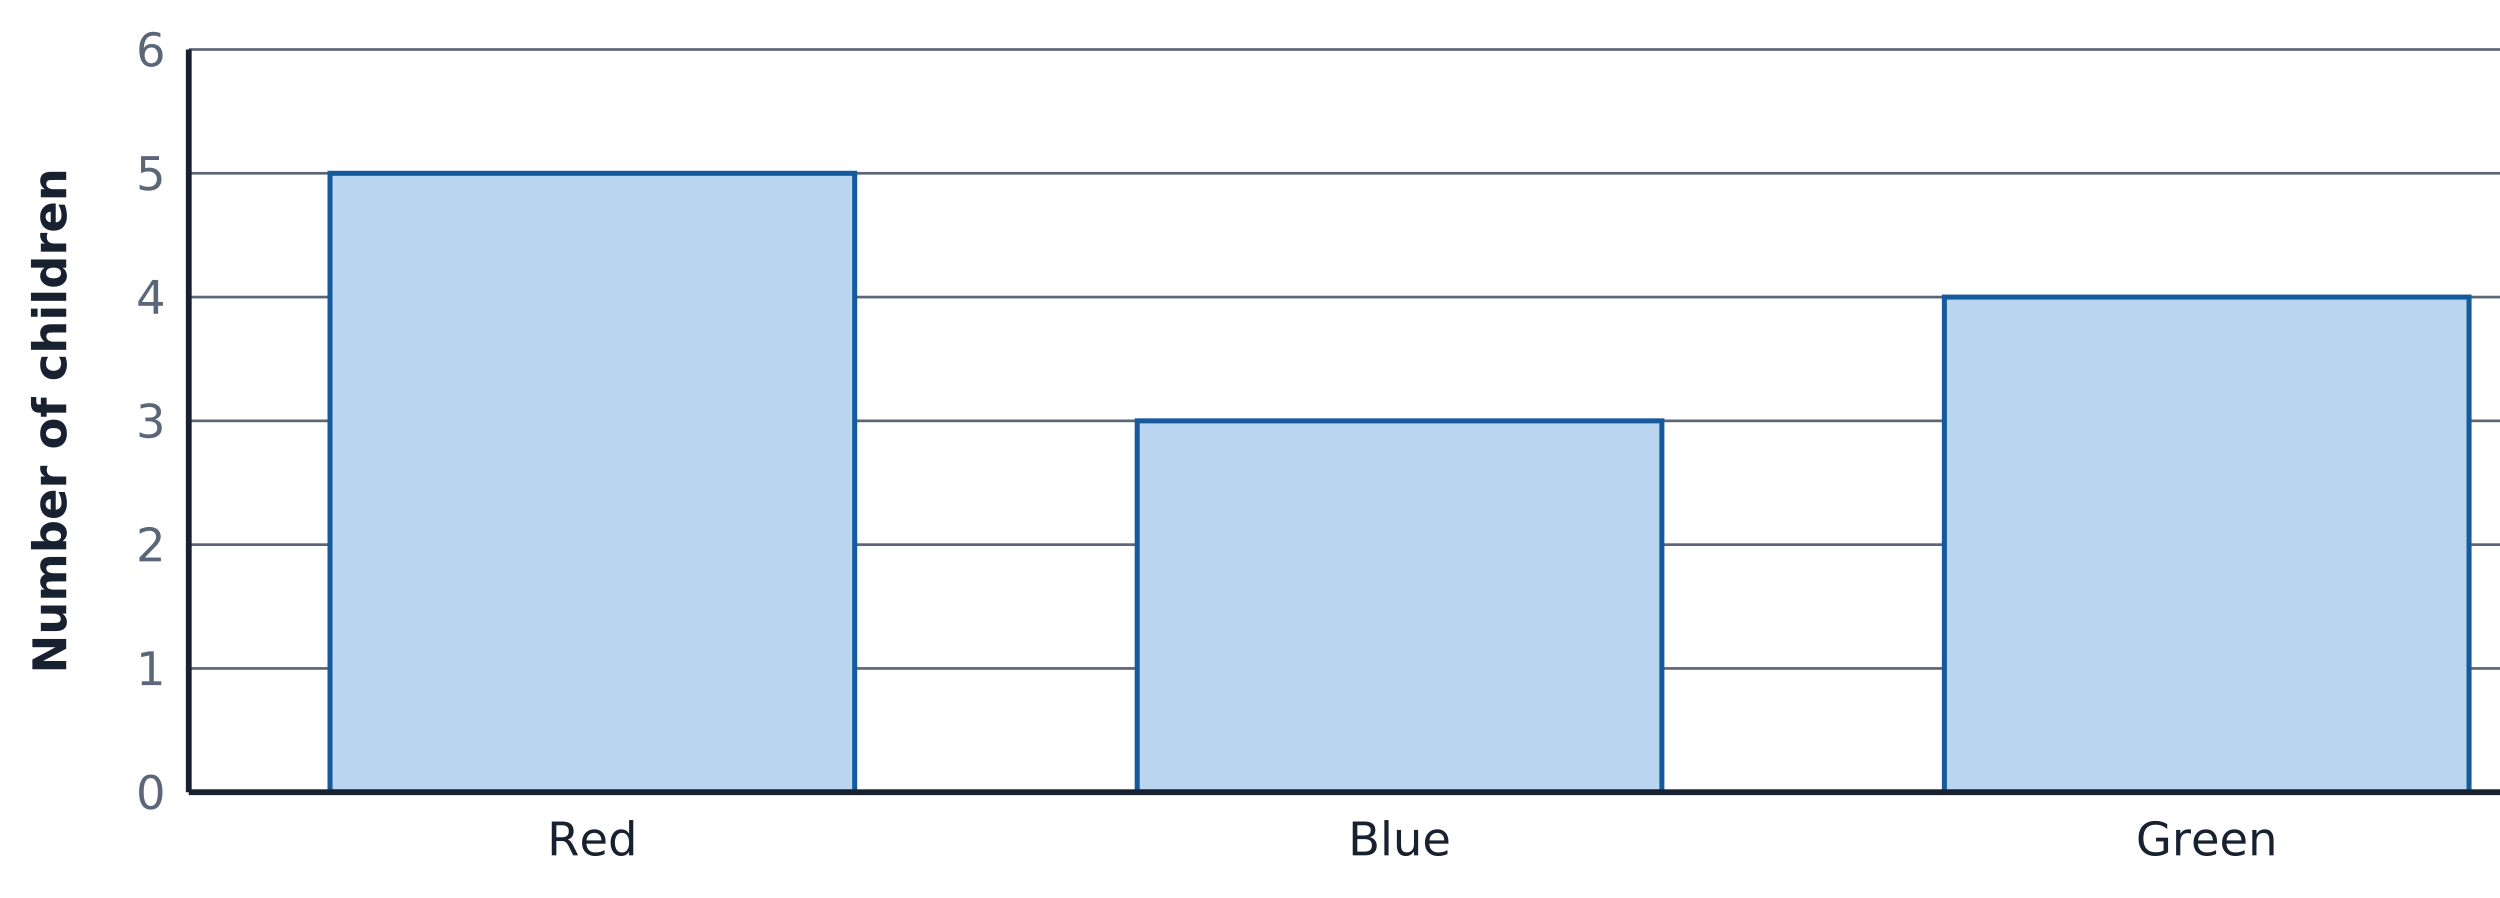
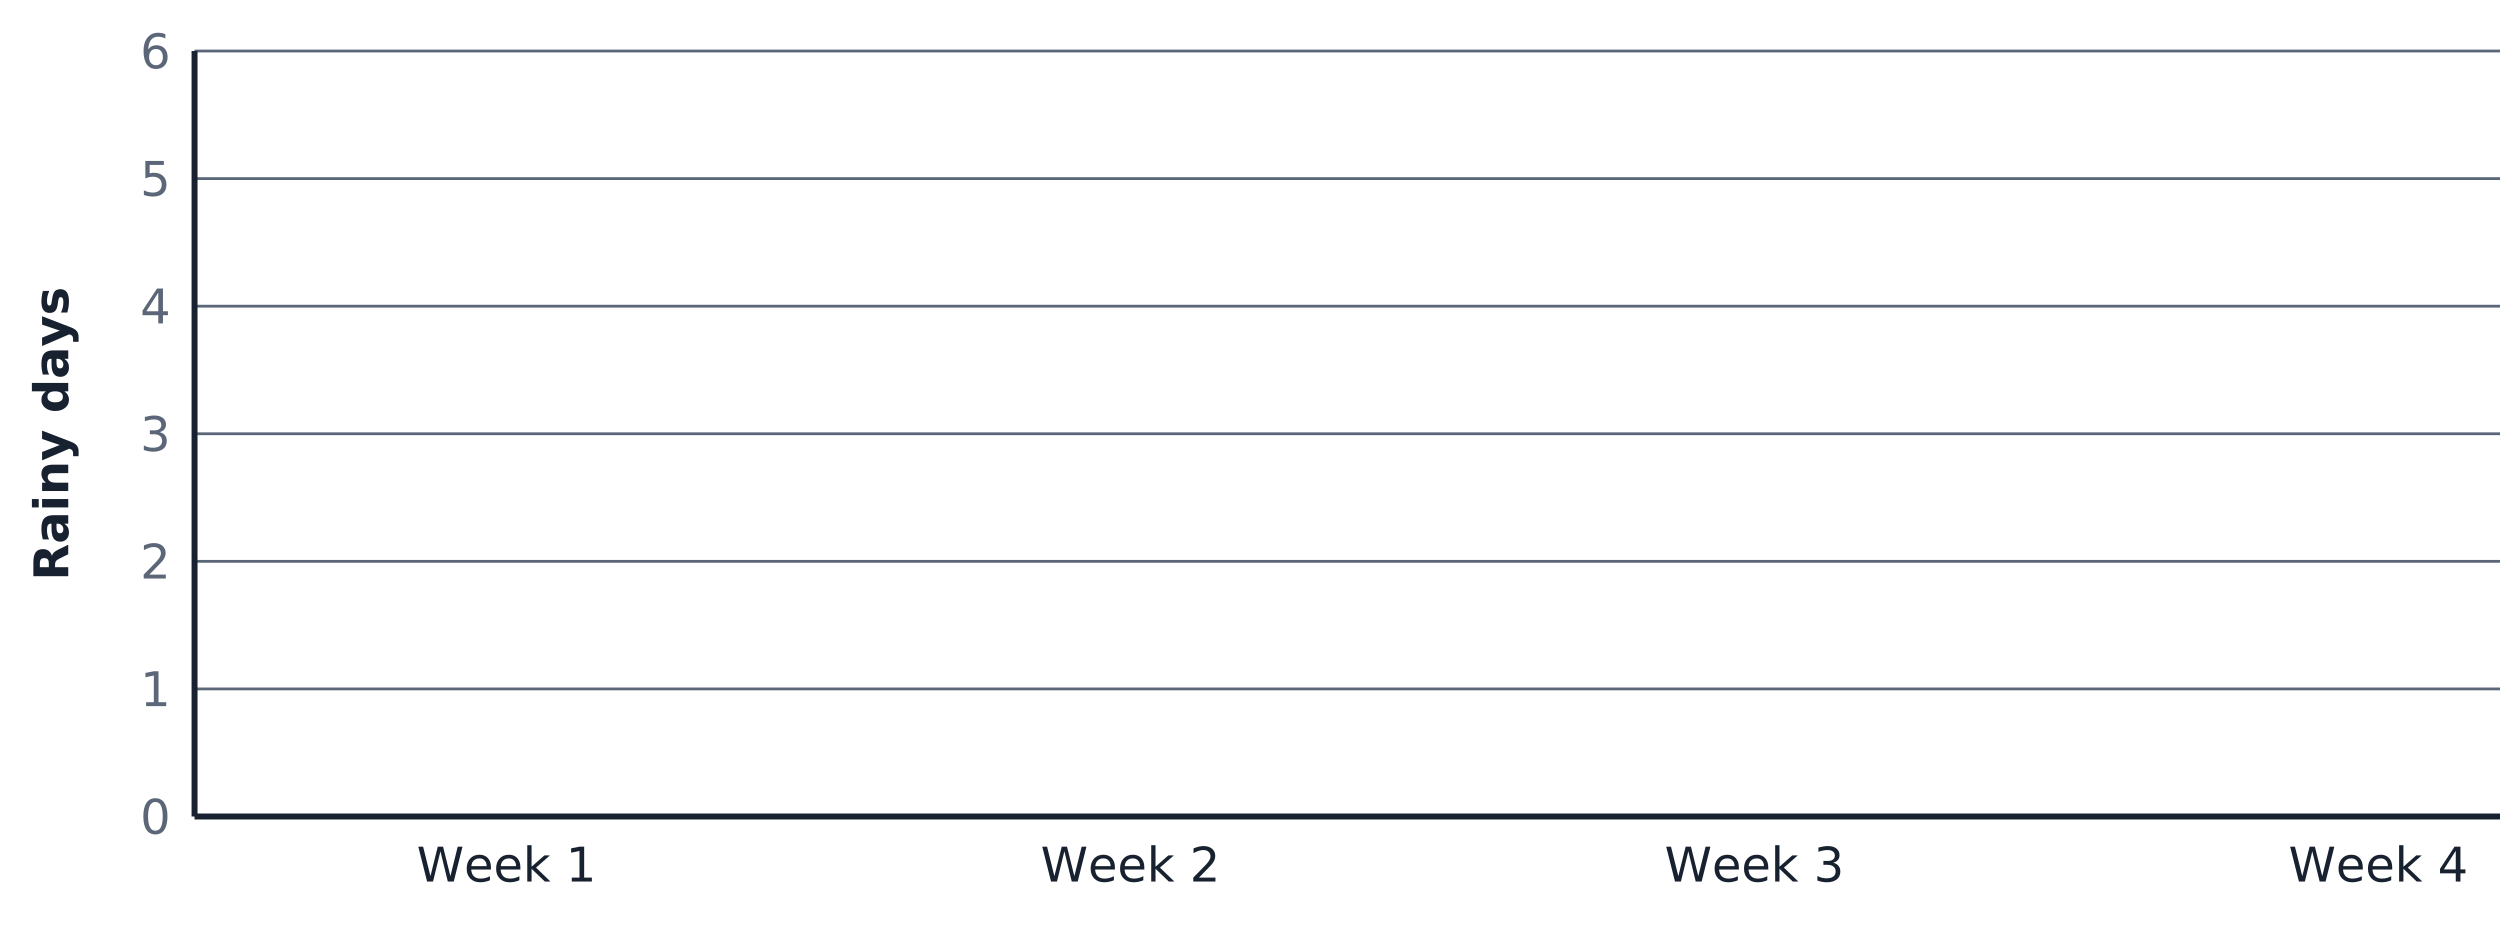
- <svg xmlns="http://www.w3.org/2000/svg" xmlns:xlink="http://www.w3.org/1999/xlink" version="1.1" width="646.28" height="232" viewBox="0 0 646.28 232">
+ <svg xmlns="http://www.w3.org/2000/svg" xmlns:xlink="http://www.w3.org/1999/xlink" version="1.1" width="627.059" height="232" viewBox="0 0 627.059 232">
  <defs>
    <clipPath id="clip_1">
-       <path transform="matrix(1,0,0,-1,-21.20281,256.7972)" d="M21.203 24.797H667.483V256.797H21.203Z" clip-rule="evenodd" />
+       <path transform="matrix(1,0,0,-1,-21.20281,256.7972)" d="M21.203 24.797H648.262V256.797H21.203Z" clip-rule="evenodd" />
    </clipPath>
    <path id="font_2_17" d="M.318 .664C.267 .664 .229 .639 .203 .589 .178 .539 .165 .464 .165 .364 .165 .264 .178 .188 .203 .138 .229 .088 .267 .063 .318 .063 .369 .063 .407 .088 .433 .138 .458 .188 .471 .264 .471 .364 .471 .464 .458 .539 .433 .589 .407 .639 .369 .664 .318 .664M.318 .742C.4 .742 .462 .71 .505 .645 .548 .581 .57 .487 .57 .364 .57 .241 .548 .147 .505 .082 .462 .018 .4-.015 .318-.015 .236-.015 .174 .018 .131 .082 .087 .147 .066 .241 .066 .364 .066 .487 .087 .581 .131 .645 .174 .71 .236 .742 .318 .742Z" />
    <path id="font_2_18" d="M.124 .083H.285V.64L.11 .604V.694L.284 .729H.383V.083H.544V0H.124V.083Z" />
    <path id="font_2_19" d="M.192 .083H.536V0H.073V.083C.111 .122 .162 .174 .226 .239 .291 .304 .332 .346 .348 .365 .38 .401 .402 .431 .414 .455 .427 .48 .433 .504 .433 .528 .433 .567 .42 .598 .392 .623 .365 .647 .33 .659 .286 .659 .255 .659 .223 .654 .188 .643 .154 .632 .117 .616 .078 .594V.693C.118 .709 .155 .722 .189 .73 .224 .738 .256 .742 .284 .742 .36 .742 .42 .723 .465 .686 .51 .648 .532 .597 .532 .534 .532 .504 .527 .476 .515 .449 .504 .422 .484 .39 .454 .354 .446 .345 .42 .317 .376 .272 .333 .227 .271 .164 .192 .083Z" />
    <path id="font_2_20" d="M.406 .394C.453 .383 .49 .362 .516 .33 .543 .298 .556 .259 .556 .212 .556 .14 .531 .084 .482 .045 .432 .005 .362-.015 .271-.015 .24-.015 .209-.012 .177-.006 .144 0 .111 .009 .076 .021V.117C.104 .101 .133 .089 .166 .081 .199 .072 .233 .068 .268 .068 .33 .068 .377 .081 .409 .105 .442 .13 .458 .165 .458 .212 .458 .255 .443 .289 .413 .313 .383 .337 .341 .35 .287 .35H.202V.431H.291C.34 .431 .377 .44 .402 .46 .428 .479 .441 .507 .441 .543 .441 .581 .428 .609 .401 .629 .375 .649 .337 .659 .287 .659 .26 .659 .231 .656 .2 .65 .169 .645 .135 .635 .098 .623V.711C.136 .721 .171 .729 .203 .734 .236 .74 .267 .742 .296 .742 .371 .742 .43 .725 .474 .691 .517 .657 .539 .611 .539 .553 .539 .513 .528 .479 .504 .451 .481 .424 .448 .404 .406 .394Z" />
    <path id="font_2_21" d="M.378 .643 .129 .254H.378V.643M.352 .729H.476V.254H.58V.172H.476V0H.378V.172H.049V.267L.352 .729Z" />
    <path id="font_2_22" d="M.108 .729H.495V.646H.198V.468C.213 .473 .227 .476 .241 .479 .256 .481 .27 .482 .284 .482 .366 .482 .43 .46 .478 .415 .525 .371 .549 .31 .549 .234 .549 .155 .524 .094 .476 .051 .427 .007 .358-.015 .269-.015 .238-.015 .207-.012 .176-.007 .144-.002 .111 .006 .077 .017V.116C.106 .1 .137 .088 .168 .08 .199 .072 .232 .068 .267 .068 .323 .068 .368 .083 .401 .113 .434 .143 .45 .183 .45 .234 .45 .285 .434 .325 .401 .355 .368 .385 .323 .399 .267 .399 .241 .399 .214 .396 .188 .391 .162 .385 .135 .376 .108 .363V.729Z" />
    <path id="font_2_23" d="M.33 .403C.286 .403 .251 .388 .225 .358 .199 .328 .186 .286 .186 .233 .186 .181 .199 .14 .225 .109 .251 .079 .286 .063 .33 .063 .374 .063 .409 .079 .435 .109 .461 .14 .474 .181 .474 .233 .474 .286 .461 .328 .435 .358 .409 .388 .374 .403 .33 .403M.526 .713V.623C.501 .635 .476 .644 .451 .65 .426 .656 .401 .659 .376 .659 .311 .659 .261 .637 .227 .593 .192 .549 .173 .483 .168 .394 .187 .422 .211 .444 .24 .459 .269 .474 .301 .481 .336 .481 .409 .481 .467 .459 .51 .415 .552 .37 .573 .31 .573 .233 .573 .159 .551 .098 .507 .053 .463 .008 .404-.015 .33-.015 .246-.015 .181 .018 .137 .082 .092 .147 .07 .241 .07 .364 .07 .479 .097 .571 .152 .639 .207 .708 .28 .742 .372 .742 .397 .742 .422 .74 .447 .735 .472 .73 .499 .723 .526 .713Z" />
-     <path id="font_2_51" d="M.444 .342C.465 .335 .486 .32 .506 .296 .526 .273 .546 .241 .566 .2L.666 0H.56L.467 .187C.443 .236 .419 .269 .397 .285 .374 .301 .343 .309 .304 .309H.197V0H.098V.729H.321C.404 .729 .466 .712 .507 .677 .548 .642 .569 .59 .569 .52 .569 .474 .558 .436 .537 .405 .516 .375 .485 .354 .444 .342M.197 .648V.39H.321C.368 .39 .404 .401 .428 .423 .453 .445 .465 .477 .465 .52 .465 .562 .453 .594 .428 .616 .404 .638 .368 .648 .321 .648H.197Z" />
+     <path id="font_2_56" d="M.033 .729H.133L.286 .113 .439 .729H.55L.703 .113 .856 .729H.956L.773 0H.649L.495 .633 .34 0H.216L.033 .729Z" />
    <path id="font_2_70" d="M.562 .296V.252H.149C.153 .19 .171 .143 .205 .11 .238 .078 .285 .062 .344 .062 .379 .062 .412 .066 .445 .074 .477 .083 .509 .095 .541 .112V.027C.509 .014 .476 .003 .442-.004 .408-.011 .374-.015 .339-.015 .252-.015 .183 .011 .132 .062 .081 .113 .055 .181 .055 .268 .055 .358 .079 .429 .128 .482 .176 .534 .241 .561 .323 .561 .397 .561 .455 .537 .498 .489 .541 .442 .562 .377 .562 .296M.472 .322C.472 .372 .458 .411 .431 .44 .404 .47 .368 .484 .324 .484 .274 .484 .234 .47 .204 .442 .174 .413 .156 .373 .152 .322L.472 .322Z" />
-     <path id="font_2_69" d="M.454 .464V.76H.544V0H.454V.082C.435 .049 .411 .025 .383 .009 .354-.007 .319-.015 .279-.015 .213-.015 .159 .012 .117 .065 .076 .117 .055 .187 .055 .273 .055 .359 .076 .428 .117 .481 .159 .534 .213 .561 .279 .561 .319 .561 .354 .553 .383 .537 .411 .521 .435 .497 .454 .464M.148 .273C.148 .207 .162 .155 .189 .117 .216 .079 .253 .061 .301 .061 .348 .061 .386 .079 .413 .117 .44 .155 .454 .207 .454 .273 .454 .339 .44 .391 .413 .429 .386 .467 .348 .485 .301 .485 .253 .485 .216 .467 .189 .429 .162 .391 .148 .339 .148 .273Z" />
-     <path id="font_2_35" d="M.197 .349V.081H.355C.408 .081 .447 .092 .473 .114 .498 .136 .511 .17 .511 .215 .511 .261 .498 .294 .473 .316 .447 .338 .408 .349 .355 .349H.197M.197 .648V.429H.343C.391 .429 .427 .438 .45 .456 .474 .474 .486 .501 .486 .539 .486 .575 .474 .603 .45 .621 .427 .639 .391 .648 .343 .648H.197M.098 .729H.35C.425 .729 .483 .714 .524 .683 .565 .651 .585 .607 .585 .549 .585 .505 .575 .469 .554 .443 .533 .417 .502 .4 .462 .394 .51 .383 .548 .361 .575 .328 .602 .295 .615 .254 .615 .204 .615 .139 .593 .089 .549 .053 .505 .018 .442 0 .36 0H.098V.729Z" />
-     <path id="font_2_77" d="M.094 .76H.184V0H.094V.76Z" />
-     <path id="font_2_86" d="M.085 .216V.547H.175V.219C.175 .167 .185 .128 .205 .102 .225 .076 .256 .063 .296 .063 .344 .063 .383 .079 .411 .11 .439 .141 .453 .183 .453 .237V.547H.543V0H.453V.084C.431 .051 .406 .026 .377 .01 .348-.007 .315-.015 .277-.015 .214-.015 .166 .005 .134 .044 .101 .083 .085 .14 .085 .216M.311 .561V.561Z" />
-     <path id="font_2_40" d="M.595 .104V.3H.434V.381H.693V.067C.655 .04 .613 .02 .567 .006 .521-.008 .472-.015 .42-.015 .306-.015 .217 .019 .153 .085 .088 .152 .056 .245 .056 .364 .056 .483 .088 .576 .153 .642 .217 .709 .306 .742 .42 .742 .467 .742 .513 .736 .555 .725 .598 .713 .638 .696 .674 .673V.567C.637 .598 .599 .622 .558 .638 .517 .653 .473 .661 .428 .661 .339 .661 .272 .636 .227 .586 .183 .537 .16 .462 .16 .364 .16 .265 .183 .191 .227 .141 .272 .091 .339 .066 .428 .066 .463 .066 .494 .069 .521 .075 .549 .081 .573 .091 .595 .104Z" />
-     <path id="font_2_83" d="M.411 .463C.401 .469 .39 .473 .378 .476 .366 .479 .353 .48 .339 .48 .288 .48 .249 .464 .222 .431 .195 .398 .181 .35 .181 .288V0H.091V.547H.181V.462C.2 .495 .225 .52 .255 .536 .285 .552 .322 .561 .365 .561 .371 .561 .378 .56 .386 .559 .393 .559 .402 .557 .411 .556L.411 .463Z" />
-     <path id="font_2_79" d="M.549 .33V0H.459V.327C.459 .379 .449 .418 .429 .444 .409 .47 .378 .482 .338 .482 .289 .482 .251 .467 .223 .436 .195 .405 .181 .363 .181 .309V0H.091V.547H.181V.462C.203 .495 .228 .52 .257 .536 .286 .552 .32 .561 .358 .561 .421 .561 .468 .541 .5 .502 .533 .463 .549 .406 .549 .33Z" />
-     <path id="font_3_47" d="M.092 .729H.302L.567 .229V.729H.745V0H.535L.27 .5V0H.092V.729Z" />
-     <path id="font_3_86" d="M.078 .213V.547H.254V.492C.254 .463 .254 .425 .253 .381 .253 .336 .253 .306 .253 .291 .253 .247 .254 .215 .256 .196 .259 .177 .263 .163 .268 .154 .275 .142 .285 .134 .296 .127 .308 .121 .321 .118 .336 .118 .372 .118 .401 .132 .422 .16 .443 .188 .453 .227 .453 .277V.547H.628V0H.453V.079C.427 .047 .399 .023 .369 .008 .34-.007 .307-.015 .272-.015 .209-.015 .161 .005 .128 .044 .095 .082 .078 .139 .078 .213Z" />
-     <path id="font_3_78" d="M.591 .456C.613 .49 .639 .516 .67 .534 .7 .552 .734 .561 .77 .561 .833 .561 .881 .541 .914 .502 .946 .464 .963 .407 .963 .333V0H.787V.285C.787 .29 .788 .294 .788 .299 .788 .303 .788 .31 .788 .318 .788 .357 .782 .385 .771 .403 .76 .42 .741 .429 .716 .429 .683 .429 .657 .415 .639 .388 .621 .36 .611 .321 .611 .269V0H.435V.285C.435 .346 .43 .385 .419 .403 .409 .42 .39 .429 .364 .429 .33 .429 .304 .415 .286 .387 .268 .36 .259 .321 .259 .269V0H.083V.547H.259V.467C.28 .498 .305 .521 .333 .537 .361 .553 .391 .561 .425 .561 .463 .561 .496 .551 .525 .533 .554 .515 .576 .489 .591 .456Z" />
-     <path id="font_3_67" d="M.375 .112C.412 .112 .441 .126 .461 .153 .48 .181 .49 .221 .49 .273 .49 .325 .48 .365 .461 .392 .441 .42 .412 .434 .375 .434 .338 .434 .309 .42 .289 .392 .269 .365 .259 .325 .259 .273 .259 .221 .269 .181 .289 .154 .309 .126 .338 .112 .375 .112M.259 .467C.283 .499 .31 .523 .339 .538 .368 .553 .402 .561 .44 .561 .507 .561 .563 .534 .606 .48 .649 .426 .671 .357 .671 .273 .671 .188 .649 .119 .606 .066 .563 .012 .507-.015 .44-.015 .402-.015 .368-.007 .339 .008 .31 .023 .283 .047 .259 .079V0H.084V.76H.259V.467Z" />
-     <path id="font_3_70" d="M.63 .276V.226H.221C.225 .184 .24 .153 .266 .133 .291 .112 .326 .102 .372 .102 .409 .102 .447 .107 .485 .118 .524 .129 .563 .146 .604 .168V.033C.563 .017 .521 .005 .48-.003 .439-.011 .397-.015 .356-.015 .257-.015 .18 .011 .125 .061 .07 .111 .043 .182 .043 .273 .043 .362 .07 .433 .124 .484 .178 .535 .252 .561 .346 .561 .432 .561 .501 .535 .552 .483 .604 .431 .63 .362 .63 .276M.45 .334C.45 .367 .441 .394 .421 .414 .402 .434 .376 .444 .345 .444 .311 .444 .284 .435 .263 .416 .242 .397 .228 .37 .223 .334H.45Z" />
-     <path id="font_3_83" d="M.49 .397C.475 .405 .46 .41 .445 .414 .429 .417 .414 .419 .399 .419 .354 .419 .319 .405 .295 .376 .271 .347 .259 .305 .259 .252V0H.084V.547H.259V.457C.281 .493 .307 .519 .336 .536 .365 .552 .4 .561 .441 .561 .447 .561 .453 .56 .46 .56 .467 .559 .477 .558 .49 .557L.49 .397Z" />
-     <path id="font_3_80" d="M.344 .436C.306 .436 .276 .422 .256 .394 .235 .366 .225 .326 .225 .273 .225 .22 .235 .18 .256 .152 .276 .124 .306 .11 .344 .11 .382 .11 .411 .124 .432 .152 .452 .18 .462 .22 .462 .273 .462 .326 .452 .366 .432 .394 .411 .422 .382 .436 .344 .436M.344 .561C.438 .561 .512 .535 .565 .484 .618 .433 .644 .363 .644 .273 .644 .183 .618 .113 .565 .062 .512 .011 .438-.015 .344-.015 .25-.015 .176 .011 .123 .062 .07 .113 .043 .183 .043 .273 .043 .363 .07 .433 .123 .484 .176 .535 .25 .561 .344 .561Z" />
-     <path id="font_3_71" d="M.444 .76V.645H.347C.322 .645 .305 .64 .295 .631 .286 .622 .281 .607 .281 .585V.547H.43V.422H.281V0H.106V.422H.019V.547H.106V.585C.106 .644 .123 .688 .156 .717 .189 .746 .24 .76 .31 .76H.444Z" />
-     <path id="font_3_68" d="M.526 .53V.388C.502 .404 .478 .416 .454 .424 .43 .432 .406 .436 .38 .436 .331 .436 .293 .421 .266 .393 .239 .364 .225 .324 .225 .273 .225 .222 .239 .182 .266 .153 .293 .125 .331 .11 .38 .11 .407 .11 .433 .114 .458 .123 .482 .131 .505 .143 .526 .159V.016C.499 .006 .471-.002 .443-.007 .414-.012 .386-.015 .358-.015 .259-.015 .182 .011 .126 .061 .071 .112 .043 .183 .043 .273 .043 .363 .071 .434 .126 .484 .182 .535 .259 .561 .358 .561 .387 .561 .415 .558 .443 .553 .47 .548 .498 .54 .526 .53Z" />
-     <path id="font_3_73" d="M.634 .333V0H.458V.054 .254C.458 .302 .457 .335 .455 .353 .453 .371 .449 .384 .444 .393 .437 .404 .428 .413 .416 .419 .404 .426 .391 .429 .376 .429 .34 .429 .311 .415 .29 .386 .269 .358 .259 .319 .259 .269V0H.084V.76H.259V.467C.285 .499 .313 .523 .343 .538 .372 .553 .405 .561 .441 .561 .504 .561 .552 .541 .585 .502 .617 .464 .634 .407 .634 .333Z" />
+     <path id="font_2_76" d="M.091 .76H.181V.311L.449 .547H.564L.274 .291 .576 0H.459L.181 .267V0H.091V.76Z" />
+     <path id="font_3_51" d="M.359 .406C.398 .406 .427 .414 .444 .428 .461 .443 .469 .467 .469 .5 .469 .533 .461 .557 .444 .571 .427 .586 .398 .593 .359 .593H.28V.406H.359M.28 .276V0H.092V.729H.379C.475 .729 .545 .713 .59 .681 .635 .649 .657 .598 .657 .528 .657 .48 .646 .441 .622 .41 .599 .379 .564 .356 .517 .341 .543 .335 .566 .322 .586 .301 .607 .281 .627 .249 .648 .207L.75 0H.55L.461 .181C.443 .218 .425 .243 .406 .256 .388 .27 .364 .276 .333 .276H.28Z" />
+     <path id="font_3_66" d="M.329 .245C.293 .245 .265 .239 .247 .227 .228 .214 .219 .196 .219 .172 .219 .15 .227 .133 .241 .12 .256 .108 .277 .102 .303 .102 .336 .102 .364 .113 .386 .137 .409 .16 .42 .19 .42 .225V.245H.329M.596 .311V0H.42V.081C.396 .048 .37 .023 .341 .008 .312-.007 .276-.015 .234-.015 .177-.015 .131 .002 .096 .035 .061 .068 .043 .111 .043 .164 .043 .228 .065 .275 .109 .305 .153 .335 .222 .35 .317 .35H.42V.364C.42 .391 .409 .412 .387 .425 .365 .438 .331 .444 .285 .444 .248 .444 .213 .441 .181 .433 .148 .426 .118 .414 .091 .399V.533C.128 .542 .166 .549 .204 .554 .241 .558 .279 .561 .317 .561 .416 .561 .487 .541 .531 .502 .574 .463 .596 .399 .596 .311Z" />
    <path id="font_3_74" d="M.084 .547H.259V0H.084V.547M.084 .76H.259V.617H.084V.76Z" />
-     <path id="font_3_77" d="M.084 .76H.259V0H.084V.76Z" />
+     <path id="font_3_79" d="M.634 .333V0H.458V.054 .255C.458 .302 .457 .335 .455 .353 .453 .371 .449 .384 .444 .393 .437 .404 .428 .413 .416 .419 .404 .426 .391 .429 .376 .429 .34 .429 .311 .415 .29 .386 .269 .358 .259 .319 .259 .269V0H.084V.547H.259V.467C.285 .499 .313 .523 .343 .538 .372 .553 .405 .561 .441 .561 .504 .561 .552 .541 .585 .502 .617 .464 .634 .407 .634 .333Z" />
+     <path id="font_3_90" d="M.012 .547H.187L.334 .176 .459 .547H.634L.404-.051C.381-.112 .354-.155 .323-.179 .292-.204 .252-.216 .201-.216H.1V-.101H.155C.184-.101 .206-.096 .219-.086 .233-.077 .243-.06 .251-.036L.256-.021 .012 .547Z" />
    <path id="font_3_69" d="M.456 .467V.76H.632V0H.456V.079C.432 .047 .405 .023 .376 .008 .347-.007 .314-.015 .276-.015 .208-.015 .153 .012 .11 .066 .067 .119 .045 .188 .045 .273 .045 .357 .067 .426 .11 .48 .153 .534 .208 .561 .276 .561 .314 .561 .347 .553 .376 .538 .405 .523 .432 .499 .456 .467M.341 .112C.378 .112 .407 .126 .427 .153 .446 .181 .456 .221 .456 .273 .456 .325 .446 .365 .427 .392 .407 .42 .378 .434 .341 .434 .304 .434 .275 .42 .256 .392 .236 .365 .226 .325 .226 .273 .226 .221 .236 .181 .256 .153 .275 .126 .304 .112 .341 .112Z" />
-     <path id="font_3_79" d="M.634 .333V0H.458V.054 .255C.458 .302 .457 .335 .455 .353 .453 .371 .449 .384 .444 .393 .437 .404 .428 .413 .416 .419 .404 .426 .391 .429 .376 .429 .34 .429 .311 .415 .29 .386 .269 .358 .259 .319 .259 .269V0H.084V.547H.259V.467C.285 .499 .313 .523 .343 .538 .372 .553 .405 .561 .441 .561 .504 .561 .552 .541 .585 .502 .617 .464 .634 .407 .634 .333Z" />
+     <path id="font_3_84" d="M.511 .53V.397C.474 .413 .438 .425 .403 .433 .368 .44 .335 .444 .304 .444 .271 .444 .246 .44 .23 .432 .214 .424 .206 .411 .206 .393 .206 .379 .212 .369 .224 .361 .237 .354 .258 .348 .29 .345L.321 .34C.41 .329 .471 .31 .501 .284 .532 .258 .548 .217 .548 .161 .548 .103 .526 .059 .483 .029 .44 0 .376-.015 .291-.015 .255-.015 .218-.012 .179-.006 .14-0 .101 .008 .06 .02V.152C.095 .135 .131 .123 .167 .114 .204 .106 .241 .102 .279 .102 .313 .102 .339 .106 .356 .116 .373 .125 .382 .139 .382 .158 .382 .173 .376 .185 .364 .193 .352 .2 .328 .206 .293 .211L.262 .215C.184 .224 .13 .242 .099 .269 .067 .295 .052 .335 .052 .389 .052 .447 .072 .49 .111 .518 .151 .547 .212 .561 .294 .561 .326 .561 .36 .558 .396 .553 .431 .548 .47 .541 .511 .53Z" />
  </defs>
  <g clip-path="url(#clip_1)">
    <path transform="matrix(1,0,0,-1,-21.20281,256.7972)" stroke-width=".7" stroke-linecap="butt" stroke-miterlimit="10" stroke-linejoin="miter" fill="none" stroke="#d3dce7" d="M70 52H696" />
    <use data-text="0" xlink:href="#font_2_17" transform="matrix(12,0,0,-12,35.16242,209.1172)" fill="#5b6778" />
    <path transform="matrix(1,0,0,-1,-21.20281,256.7972)" stroke-width=".7" stroke-linecap="butt" stroke-miterlimit="10" stroke-linejoin="miter" fill="none" stroke="#5b6778" d="M70 84H696" />
    <use data-text="1" xlink:href="#font_2_18" transform="matrix(12,0,0,-12,35.16242,177.1172)" fill="#5b6778" />
    <path transform="matrix(1,0,0,-1,-21.20281,256.7972)" stroke-width=".7" stroke-linecap="butt" stroke-miterlimit="10" stroke-linejoin="miter" fill="none" stroke="#5b6778" d="M70 116H696" />
    <use data-text="2" xlink:href="#font_2_19" transform="matrix(12,0,0,-12,35.16242,145.1172)" fill="#5b6778" />
    <path transform="matrix(1,0,0,-1,-21.20281,256.7972)" stroke-width=".7" stroke-linecap="butt" stroke-miterlimit="10" stroke-linejoin="miter" fill="none" stroke="#5b6778" d="M70 148H696" />
    <use data-text="3" xlink:href="#font_2_20" transform="matrix(12,0,0,-12,35.16242,113.1172)" fill="#5b6778" />
    <path transform="matrix(1,0,0,-1,-21.20281,256.7972)" stroke-width=".7" stroke-linecap="butt" stroke-miterlimit="10" stroke-linejoin="miter" fill="none" stroke="#5b6778" d="M70 180H696" />
    <use data-text="4" xlink:href="#font_2_21" transform="matrix(12,0,0,-12,35.16242,81.11719)" fill="#5b6778" />
    <path transform="matrix(1,0,0,-1,-21.20281,256.7972)" stroke-width=".7" stroke-linecap="butt" stroke-miterlimit="10" stroke-linejoin="miter" fill="none" stroke="#5b6778" d="M70 212H696" />
    <use data-text="5" xlink:href="#font_2_22" transform="matrix(12,0,0,-12,35.16242,49.11719)" fill="#5b6778" />
    <path transform="matrix(1,0,0,-1,-21.20281,256.7972)" stroke-width=".7" stroke-linecap="butt" stroke-miterlimit="10" stroke-linejoin="miter" fill="none" stroke="#5b6778" d="M70 244H696" />
    <use data-text="6" xlink:href="#font_2_23" transform="matrix(12,0,0,-12,35.16242,17.11719)" fill="#5b6778" />
-     <path transform="matrix(1,0,0,-1,-21.20281,256.7972)" d="M106.517 52H242.15V212H106.517Z" fill="#b9d5f0" fill-rule="evenodd" />
-     <path transform="matrix(1,0,0,-1,-21.20281,256.7972)" stroke-width="1.3" stroke-linecap="butt" stroke-miterlimit="10" stroke-linejoin="miter" fill="none" stroke="#155a9c" d="M106.517 52H242.15V212H106.517Z" />
-     <use data-text="R" xlink:href="#font_2_51" transform="matrix(12,0,0,-12,141.4616,221.1172)" fill="#18212f" />
-     <use data-text="e" xlink:href="#font_2_70" transform="matrix(12,0,0,-12,149.8016,221.1172)" fill="#18212f" />
-     <use data-text="d" xlink:href="#font_2_69" transform="matrix(12,0,0,-12,157.1816,221.1172)" fill="#18212f" />
-     <path transform="matrix(1,0,0,-1,-21.20281,256.7972)" d="M315.183 52H450.817V148H315.183Z" fill="#b9d5f0" fill-rule="evenodd" />
-     <path transform="matrix(1,0,0,-1,-21.20281,256.7972)" stroke-width="1.3" stroke-linecap="butt" stroke-miterlimit="10" stroke-linejoin="miter" fill="none" stroke="#155a9c" d="M315.183 52H450.817V148H315.183Z" />
-     <use data-text="B" xlink:href="#font_2_35" transform="matrix(12,0,0,-12,348.5199,221.1172)" fill="#18212f" />
-     <use data-text="l" xlink:href="#font_2_77" transform="matrix(12,0,0,-12,356.7519,221.1172)" fill="#18212f" />
-     <use data-text="u" xlink:href="#font_2_86" transform="matrix(12,0,0,-12,360.0879,221.1172)" fill="#18212f" />
-     <use data-text="e" xlink:href="#font_2_70" transform="matrix(12,0,0,-12,367.6959,221.1172)" fill="#18212f" />
-     <path transform="matrix(1,0,0,-1,-21.20281,256.7972)" d="M523.85 52H659.483V180H523.85Z" fill="#b9d5f0" fill-rule="evenodd" />
-     <path transform="matrix(1,0,0,-1,-21.20281,256.7972)" stroke-width="1.3" stroke-linecap="butt" stroke-miterlimit="10" stroke-linejoin="miter" fill="none" stroke="#155a9c" d="M523.85 52H659.483V180H523.85Z" />
-     <use data-text="G" xlink:href="#font_2_40" transform="matrix(12,0,0,-12,552.1621,221.1172)" fill="#18212f" />
-     <use data-text="r" xlink:href="#font_2_83" transform="matrix(12,0,0,-12,561.4621,221.1172)" fill="#18212f" />
-     <use data-text="e" xlink:href="#font_2_70" transform="matrix(12,0,0,-12,566.3941,221.1172)" fill="#18212f" />
-     <use data-text="e" xlink:href="#font_2_70" transform="matrix(12,0,0,-12,573.7741,221.1172)" fill="#18212f" />
-     <use data-text="n" xlink:href="#font_2_79" transform="matrix(12,0,0,-12,581.1541,221.1172)" fill="#18212f" />
+     <use data-text="W" xlink:href="#font_2_56" transform="matrix(12,0,0,-12,104.5326,221.1172)" fill="#18212f" />
+     <use data-text="e" xlink:href="#font_2_70" transform="matrix(12,0,0,-12,116.4006,221.1172)" fill="#18212f" />
+     <use data-text="e" xlink:href="#font_2_70" transform="matrix(12,0,0,-12,123.7806,221.1172)" fill="#18212f" />
+     <use data-text="k" xlink:href="#font_2_76" transform="matrix(12,0,0,-12,131.1606,221.1172)" fill="#18212f" />
+     <use data-text="1" xlink:href="#font_2_18" transform="matrix(12,0,0,-12,141.9271,221.1172)" fill="#18212f" />
+     <use data-text="W" xlink:href="#font_2_56" transform="matrix(12,0,0,-12,261.0326,221.1172)" fill="#18212f" />
+     <use data-text="e" xlink:href="#font_2_70" transform="matrix(12,0,0,-12,272.9006,221.1172)" fill="#18212f" />
+     <use data-text="e" xlink:href="#font_2_70" transform="matrix(12,0,0,-12,280.2806,221.1172)" fill="#18212f" />
+     <use data-text="k" xlink:href="#font_2_76" transform="matrix(12,0,0,-12,287.6606,221.1172)" fill="#18212f" />
+     <use data-text="2" xlink:href="#font_2_19" transform="matrix(12,0,0,-12,298.4271,221.1172)" fill="#18212f" />
+     <use data-text="W" xlink:href="#font_2_56" transform="matrix(12,0,0,-12,417.5326,221.1172)" fill="#18212f" />
+     <use data-text="e" xlink:href="#font_2_70" transform="matrix(12,0,0,-12,429.4006,221.1172)" fill="#18212f" />
+     <use data-text="e" xlink:href="#font_2_70" transform="matrix(12,0,0,-12,436.7806,221.1172)" fill="#18212f" />
+     <use data-text="k" xlink:href="#font_2_76" transform="matrix(12,0,0,-12,444.1606,221.1172)" fill="#18212f" />
+     <use data-text="3" xlink:href="#font_2_20" transform="matrix(12,0,0,-12,454.9271,221.1172)" fill="#18212f" />
+     <use data-text="W" xlink:href="#font_2_56" transform="matrix(12,0,0,-12,574.0326,221.1172)" fill="#18212f" />
+     <use data-text="e" xlink:href="#font_2_70" transform="matrix(12,0,0,-12,585.9006,221.1172)" fill="#18212f" />
+     <use data-text="e" xlink:href="#font_2_70" transform="matrix(12,0,0,-12,593.2806,221.1172)" fill="#18212f" />
+     <use data-text="k" xlink:href="#font_2_76" transform="matrix(12,0,0,-12,600.6606,221.1172)" fill="#18212f" />
+     <use data-text="4" xlink:href="#font_2_21" transform="matrix(12,0,0,-12,611.4271,221.1172)" fill="#18212f" />
    <path transform="matrix(1,0,0,-1,-21.20281,256.7972)" stroke-width="1.5" stroke-linecap="butt" stroke-miterlimit="10" stroke-linejoin="miter" fill="none" stroke="#18212f" d="M70 52H696" />
    <path transform="matrix(1,0,0,-1,-21.20281,256.7972)" stroke-width="1.5" stroke-linecap="butt" stroke-miterlimit="10" stroke-linejoin="miter" fill="none" stroke="#18212f" d="M70 52V244" />
-     <use data-text="N" xlink:href="#font_3_47" transform="matrix(0,-12,-12,-0,17.11719,174.1116)" fill="#18212f" />
-     <use data-text="u" xlink:href="#font_3_86" transform="matrix(0,-12,-12,-0,17.11719,164.0676)" fill="#18212f" />
-     <use data-text="m" xlink:href="#font_3_78" transform="matrix(0,-12,-12,-0,17.11719,155.5236)" fill="#18212f" />
-     <use data-text="b" xlink:href="#font_3_67" transform="matrix(0,-12,-12,-0,17.11719,143.0196)" fill="#18212f" />
-     <use data-text="e" xlink:href="#font_3_70" transform="matrix(0,-12,-12,-0,17.11719,134.4276)" fill="#18212f" />
-     <use data-text="r" xlink:href="#font_3_83" transform="matrix(0,-12,-12,-0,17.11719,126.2916)" fill="#18212f" />
-     <use data-text="o" xlink:href="#font_3_80" transform="matrix(0,-12,-12,-0,17.11719,116.1976)" fill="#18212f" />
-     <use data-text="f" xlink:href="#font_3_71" transform="matrix(0,-12,-12,-0,17.11719,107.9536)" fill="#18212f" />
-     <use data-text="c" xlink:href="#font_3_68" transform="matrix(0,-12,-12,-0,17.11719,98.55499)" fill="#18212f" />
-     <use data-text="h" xlink:href="#font_3_73" transform="matrix(0,-12,-12,-0,17.11719,91.43899)" fill="#18212f" />
-     <use data-text="i" xlink:href="#font_3_74" transform="matrix(0,-12,-12,-0,17.11719,82.89499)" fill="#18212f" />
-     <use data-text="l" xlink:href="#font_3_77" transform="matrix(0,-12,-12,-0,17.11719,78.77899)" fill="#18212f" />
-     <use data-text="d" xlink:href="#font_3_69" transform="matrix(0,-12,-12,-0,17.11719,74.66299)" fill="#18212f" />
-     <use data-text="r" xlink:href="#font_3_83" transform="matrix(0,-12,-12,-0,17.11719,66.07099)" fill="#18212f" />
-     <use data-text="e" xlink:href="#font_3_70" transform="matrix(0,-12,-12,-0,17.11719,60.15499)" fill="#18212f" />
-     <use data-text="n" xlink:href="#font_3_79" transform="matrix(0,-12,-12,-0,17.11719,52.01899)" fill="#18212f" />
+     <use data-text="R" xlink:href="#font_3_51" transform="matrix(0,-12,-12,-0,17.11719,145.6204)" fill="#18212f" />
+     <use data-text="a" xlink:href="#font_3_66" transform="matrix(0,-12,-12,-0,17.11719,136.3804)" fill="#18212f" />
+     <use data-text="i" xlink:href="#font_3_74" transform="matrix(0,-12,-12,-0,17.11719,128.2804)" fill="#18212f" />
+     <use data-text="n" xlink:href="#font_3_79" transform="matrix(0,-12,-12,-0,17.11719,124.1644)" fill="#18212f" />
+     <use data-text="y" xlink:href="#font_3_90" transform="matrix(0,-12,-12,-0,17.11719,115.6204)" fill="#18212f" />
+     <use data-text="d" xlink:href="#font_3_69" transform="matrix(0,-12,-12,-0,17.11719,103.6263)" fill="#18212f" />
+     <use data-text="a" xlink:href="#font_3_66" transform="matrix(0,-12,-12,-0,17.11719,95.03429)" fill="#18212f" />
+     <use data-text="y" xlink:href="#font_3_90" transform="matrix(0,-12,-12,-0,17.11719,86.93428)" fill="#18212f" />
+     <use data-text="s" xlink:href="#font_3_84" transform="matrix(0,-12,-12,-0,17.11719,79.11028)" fill="#18212f" />
  </g>
</svg>
